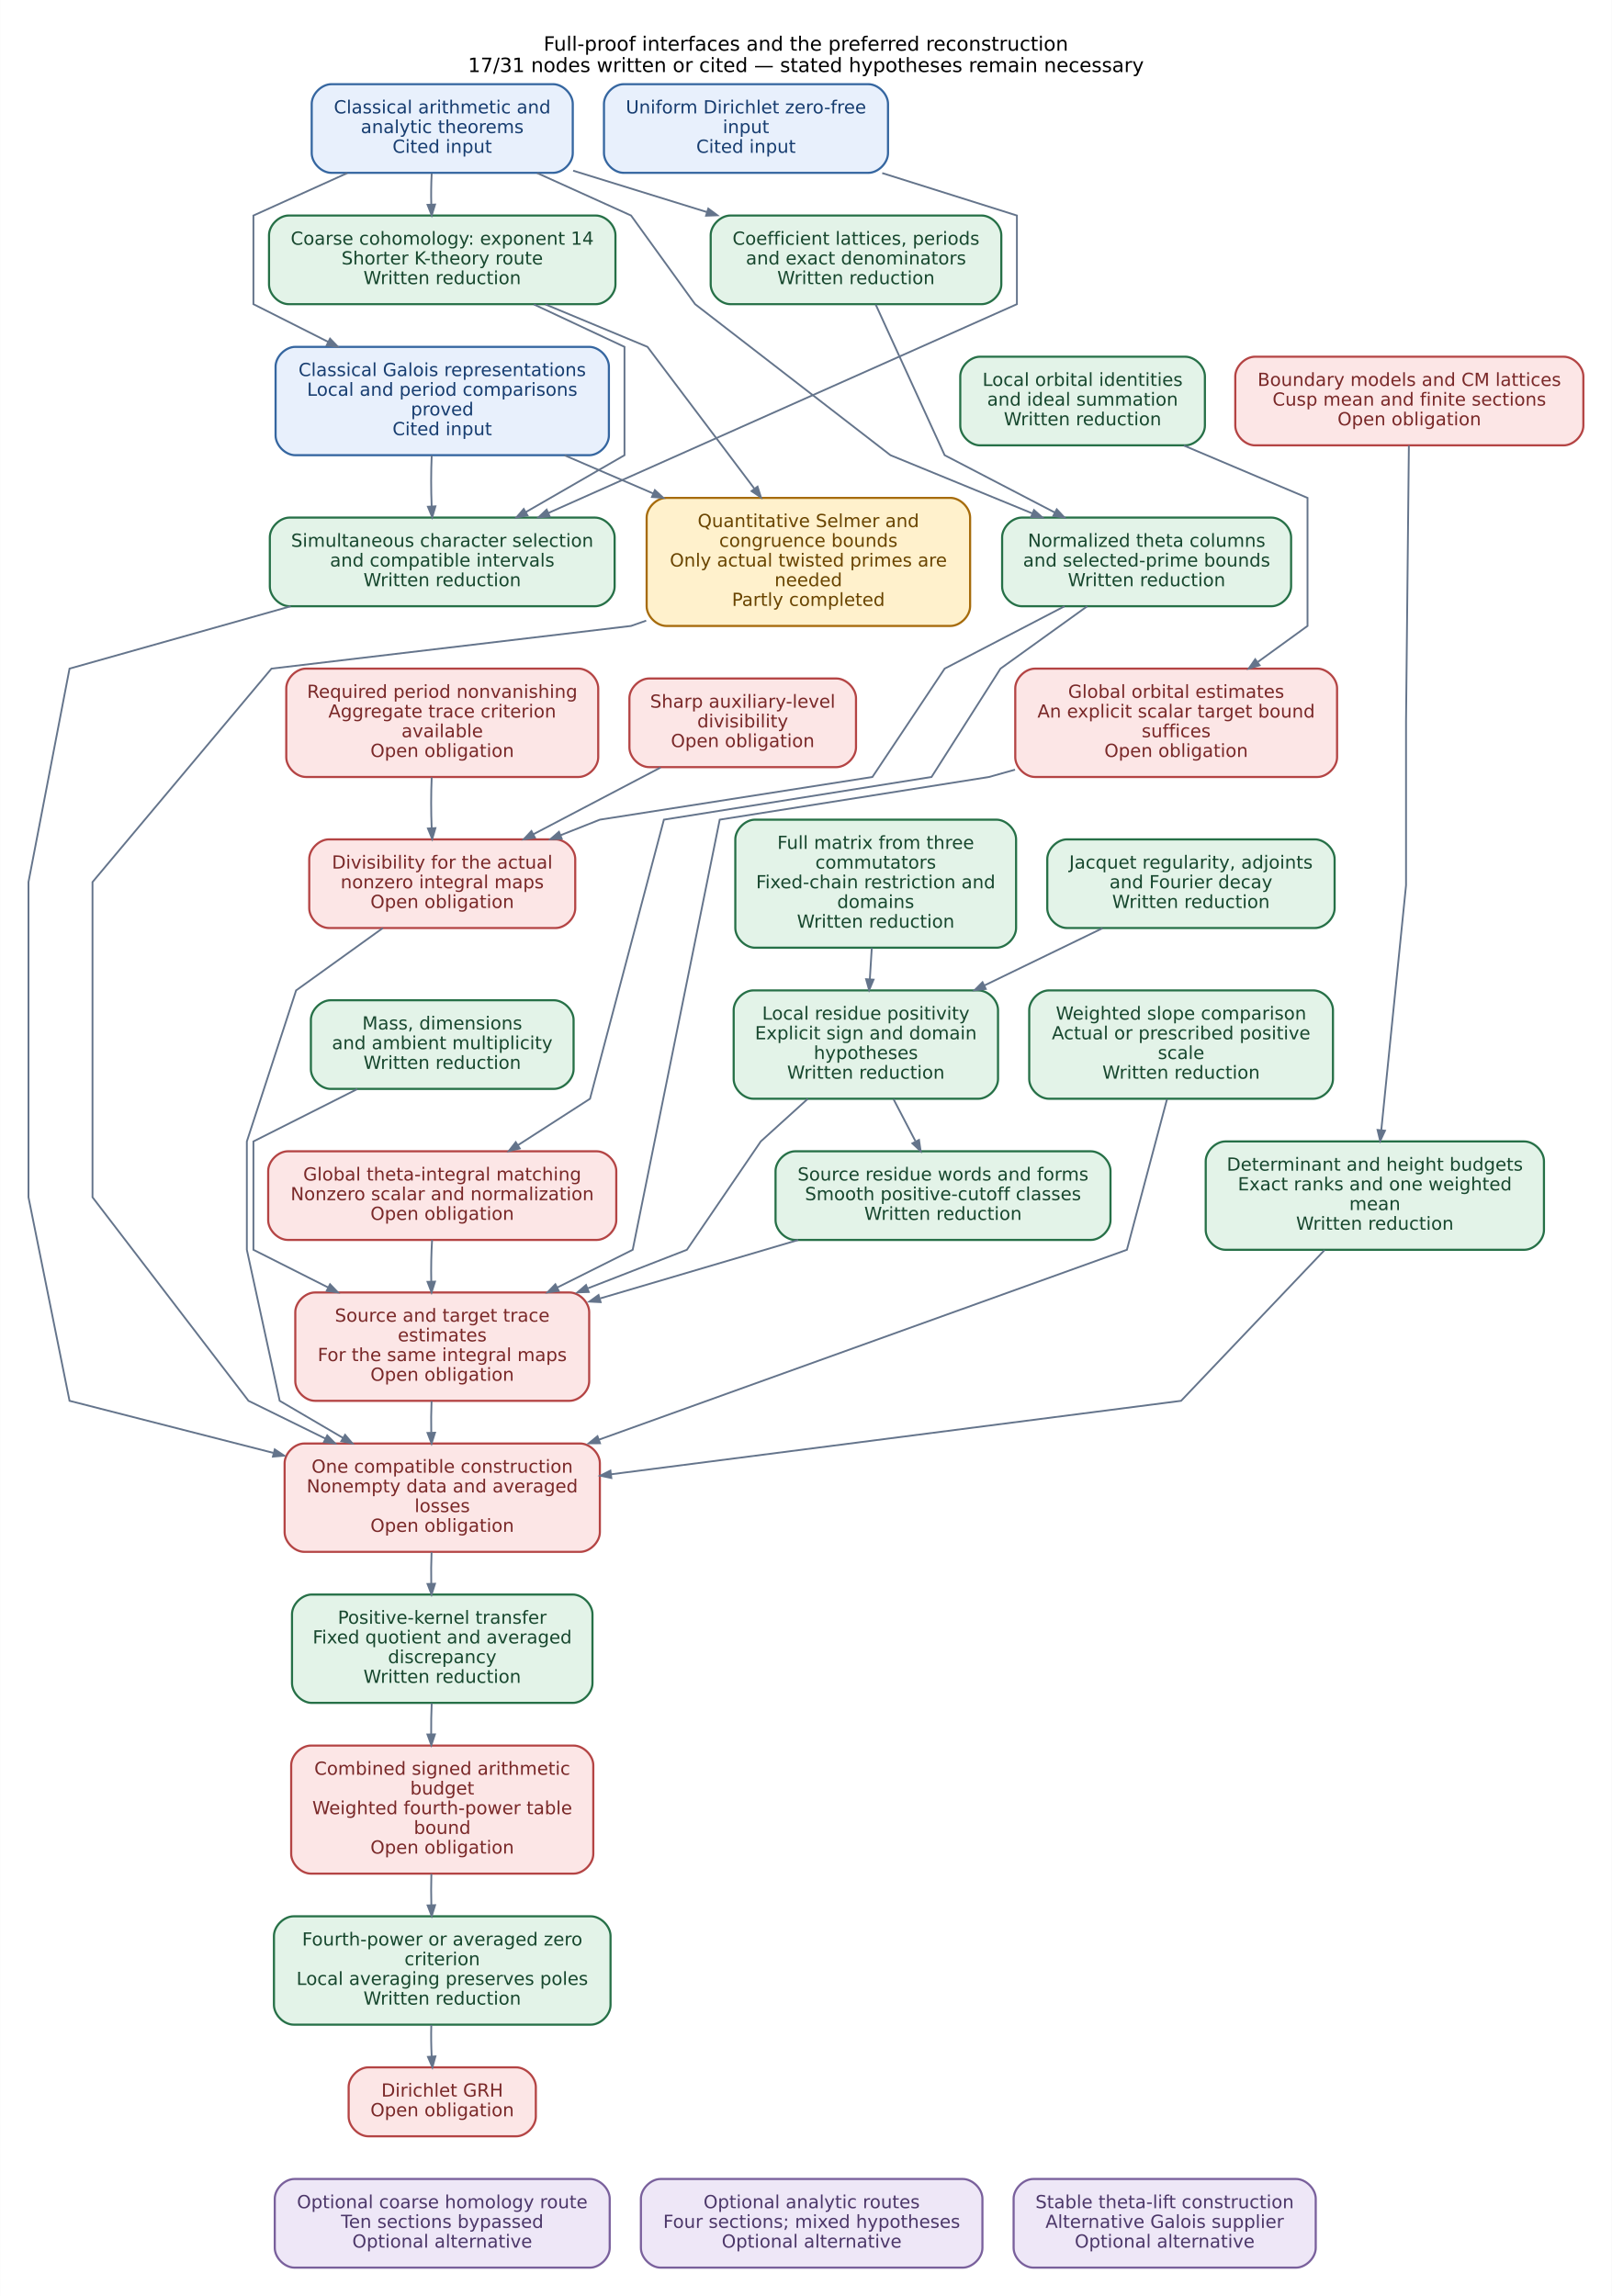
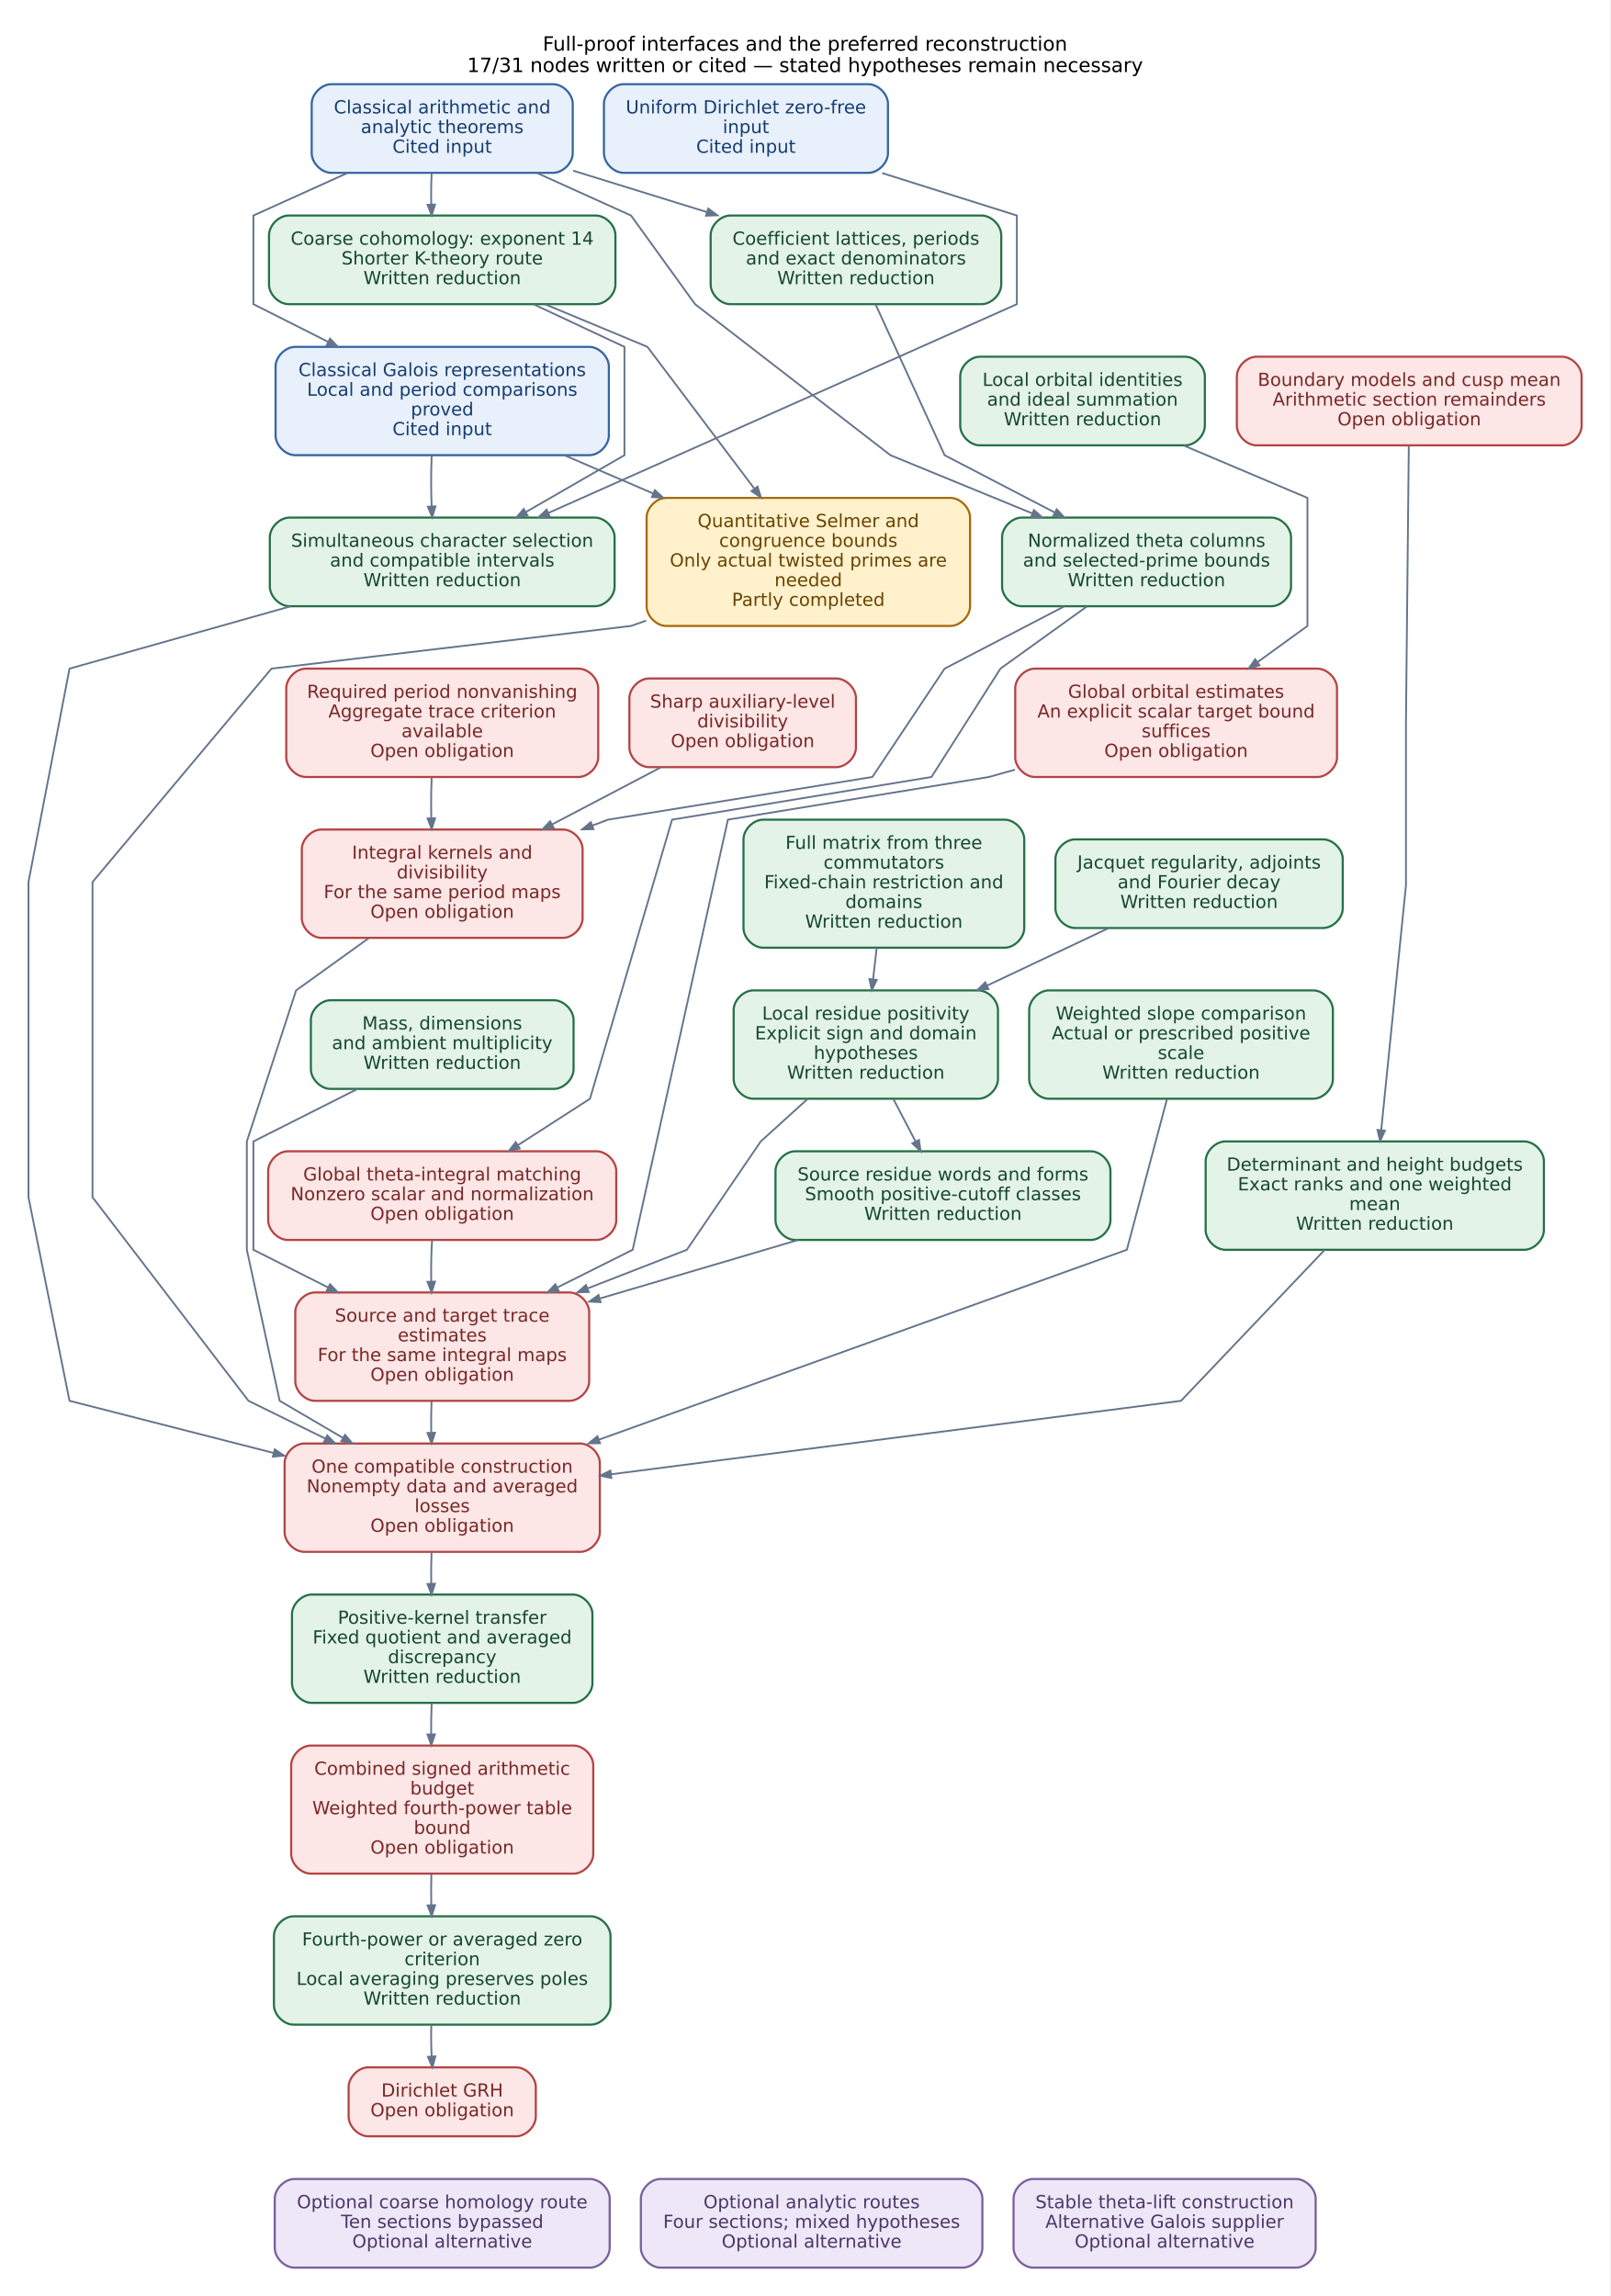
- <svg xmlns="http://www.w3.org/2000/svg" width="982pt" height="1399pt" viewBox="0.00 0.00 981.56 1398.56">
+ <svg xmlns="http://www.w3.org/2000/svg" width="981pt" height="1399pt" viewBox="0.00 0.00 980.56 1398.56">
  <g id="graph0" class="graph" transform="scale(1 1) rotate(0) translate(17.28 1381.28)">
-     <polygon fill="white" stroke="transparent" points="-17.28,17.28 -17.28,-1381.28 964.28,-1381.28 964.28,17.28 -17.28,17.28" />
-     <text text-anchor="middle" x="473.5" y="-1350.4" font-family="DejaVu Sans" font-size="12.00">Full-proof interfaces and the preferred reconstruction</text>
-     <text text-anchor="middle" x="473.5" y="-1337.4" font-family="DejaVu Sans" font-size="12.00">17/31 nodes written or cited — stated hypotheses remain necessary</text>
+     <polygon fill="white" stroke="transparent" points="-17.28,17.28 -17.28,-1381.28 963.28,-1381.28 963.28,17.28 -17.28,17.28" />
+     <text text-anchor="middle" x="473" y="-1350.4" font-family="DejaVu Sans" font-size="12.00">Full-proof interfaces and the preferred reconstruction</text>
+     <text text-anchor="middle" x="473" y="-1337.4" font-family="DejaVu Sans" font-size="12.00">17/31 nodes written or cited — stated hypotheses remain necessary</text>
    <g id="node1" class="node">
      <path fill="#e8f0fc" stroke="#3566a0" stroke-width="1.3" d="M511.5,-1330C511.5,-1330 362.5,-1330 362.5,-1330 356.5,-1330 350.5,-1324 350.5,-1318 350.5,-1318 350.5,-1288 350.5,-1288 350.5,-1282 356.5,-1276 362.5,-1276 362.5,-1276 511.5,-1276 511.5,-1276 517.5,-1276 523.5,-1282 523.5,-1288 523.5,-1288 523.5,-1318 523.5,-1318 523.5,-1324 517.5,-1330 511.5,-1330" />
      <text text-anchor="middle" x="437" y="-1312.2" font-family="DejaVu Sans" font-size="11.00" fill="#173d70">Uniform Dirichlet zero-free</text>
      <text text-anchor="middle" x="437" y="-1300.2" font-family="DejaVu Sans" font-size="11.00" fill="#173d70">input</text>
      <text text-anchor="middle" x="437" y="-1288.2" font-family="DejaVu Sans" font-size="11.00" fill="#173d70">Cited input</text>
    </g>
    <g id="node3" class="node">
      <path fill="#e3f3e8" stroke="#267047" stroke-width="1.3" d="M345,-1066C345,-1066 159,-1066 159,-1066 153,-1066 147,-1060 147,-1054 147,-1054 147,-1024 147,-1024 147,-1018 153,-1012 159,-1012 159,-1012 345,-1012 345,-1012 351,-1012 357,-1018 357,-1024 357,-1024 357,-1054 357,-1054 357,-1060 351,-1066 345,-1066" />
      <text text-anchor="middle" x="252" y="-1048.2" font-family="DejaVu Sans" font-size="11.00" fill="#17472e">Simultaneous character selection</text>
      <text text-anchor="middle" x="252" y="-1036.2" font-family="DejaVu Sans" font-size="11.00" fill="#17472e">and compatible intervals</text>
      <text text-anchor="middle" x="252" y="-1024.2" font-family="DejaVu Sans" font-size="11.00" fill="#17472e">Written reduction</text>
    </g>
    <g id="edge1" class="edge">
      <path fill="none" stroke="#64748b" stroke-width="1.1" d="M519.98,-1275.85C561.07,-1262.9 602,-1250 602,-1250 602,-1250 602,-1196 602,-1196 602,-1196 417.64,-1113.83 316.52,-1068.76" />
      <polygon fill="#64748b" stroke="#64748b" stroke-width="1.1" points="317.45,-1066.68 310.58,-1066.11 315.59,-1070.84 317.45,-1066.68" />
    </g>
    <g id="node2" class="node">
      <path fill="#e8f0fc" stroke="#3566a0" stroke-width="1.3" d="M319.5,-1330C319.5,-1330 184.5,-1330 184.5,-1330 178.5,-1330 172.5,-1324 172.5,-1318 172.5,-1318 172.5,-1288 172.5,-1288 172.5,-1282 178.5,-1276 184.5,-1276 184.5,-1276 319.5,-1276 319.5,-1276 325.5,-1276 331.5,-1282 331.5,-1288 331.5,-1288 331.5,-1318 331.5,-1318 331.5,-1324 325.5,-1330 319.5,-1330" />
      <text text-anchor="middle" x="252" y="-1312.2" font-family="DejaVu Sans" font-size="11.00" fill="#173d70">Classical arithmetic and</text>
      <text text-anchor="middle" x="252" y="-1300.2" font-family="DejaVu Sans" font-size="11.00" fill="#173d70">analytic theorems</text>
      <text text-anchor="middle" x="252" y="-1288.2" font-family="DejaVu Sans" font-size="11.00" fill="#173d70">Cited input</text>
    </g>
    <g id="node4" class="node">
      <path fill="#e3f3e8" stroke="#267047" stroke-width="1.3" d="M345.5,-1250C345.5,-1250 158.5,-1250 158.5,-1250 152.5,-1250 146.5,-1244 146.5,-1238 146.5,-1238 146.5,-1208 146.5,-1208 146.5,-1202 152.5,-1196 158.5,-1196 158.5,-1196 345.5,-1196 345.5,-1196 351.5,-1196 357.5,-1202 357.5,-1208 357.5,-1208 357.5,-1238 357.5,-1238 357.5,-1244 351.5,-1250 345.5,-1250" />
      <text text-anchor="middle" x="252" y="-1232.2" font-family="DejaVu Sans" font-size="11.00" fill="#17472e">Coarse cohomology: exponent 14</text>
      <text text-anchor="middle" x="252" y="-1220.2" font-family="DejaVu Sans" font-size="11.00" fill="#17472e">Shorter K-theory route</text>
      <text text-anchor="middle" x="252" y="-1208.2" font-family="DejaVu Sans" font-size="11.00" fill="#17472e">Written reduction</text>
    </g>
    <g id="edge2" class="edge">
      <path fill="none" stroke="#64748b" stroke-width="1.1" d="M245.57,-1275.59C245.25,-1269.56 245.17,-1263.07 245.33,-1256.8" />
      <polygon fill="#64748b" stroke="#64748b" stroke-width="1.1" points="247.61,-1256.7 245.59,-1250.12 243.06,-1256.52 247.61,-1256.7" />
    </g>
    <g id="node6" class="node">
      <path fill="#e3f3e8" stroke="#267047" stroke-width="1.3" d="M580.5,-1250C580.5,-1250 427.5,-1250 427.5,-1250 421.5,-1250 415.5,-1244 415.5,-1238 415.5,-1238 415.5,-1208 415.5,-1208 415.5,-1202 421.5,-1196 427.5,-1196 427.5,-1196 580.5,-1196 580.5,-1196 586.5,-1196 592.5,-1202 592.5,-1208 592.5,-1208 592.5,-1238 592.5,-1238 592.5,-1244 586.5,-1250 580.5,-1250" />
      <text text-anchor="middle" x="504" y="-1232.2" font-family="DejaVu Sans" font-size="11.00" fill="#17472e">Coefficient lattices, periods</text>
      <text text-anchor="middle" x="504" y="-1220.2" font-family="DejaVu Sans" font-size="11.00" fill="#17472e">and exact denominators</text>
      <text text-anchor="middle" x="504" y="-1208.2" font-family="DejaVu Sans" font-size="11.00" fill="#17472e">Written reduction</text>
    </g>
    <g id="edge5" class="edge">
      <path fill="none" stroke="#64748b" stroke-width="1.1" d="M331.73,-1277.32C357.63,-1269.3 386.56,-1260.35 413.2,-1252.1" />
      <polygon fill="#64748b" stroke="#64748b" stroke-width="1.1" points="414.03,-1254.23 419.56,-1250.14 412.68,-1249.88 414.03,-1254.23" />
    </g>
    <g id="node7" class="node">
      <path fill="#e3f3e8" stroke="#267047" stroke-width="1.3" d="M757,-1066C757,-1066 605,-1066 605,-1066 599,-1066 593,-1060 593,-1054 593,-1054 593,-1024 593,-1024 593,-1018 599,-1012 605,-1012 605,-1012 757,-1012 757,-1012 763,-1012 769,-1018 769,-1024 769,-1024 769,-1054 769,-1054 769,-1060 763,-1066 757,-1066" />
      <text text-anchor="middle" x="681" y="-1048.2" font-family="DejaVu Sans" font-size="11.00" fill="#17472e">Normalized theta columns</text>
      <text text-anchor="middle" x="681" y="-1036.2" font-family="DejaVu Sans" font-size="11.00" fill="#17472e">and selected-prime bounds</text>
      <text text-anchor="middle" x="681" y="-1024.2" font-family="DejaVu Sans" font-size="11.00" fill="#17472e">Written reduction</text>
    </g>
    <g id="edge6" class="edge">
      <path fill="none" stroke="#64748b" stroke-width="1.1" d="M309.84,-1275.85C338.47,-1262.9 367,-1250 367,-1250 367,-1250 406,-1196 406,-1196 406,-1196 525,-1104 525,-1104 525,-1104 569.84,-1085.6 611.44,-1068.54" />
      <polygon fill="#64748b" stroke="#64748b" stroke-width="1.1" points="612.4,-1070.6 617.55,-1066.03 610.67,-1066.39 612.4,-1070.6" />
    </g>
    <g id="node25" class="node">
      <path fill="#e8f0fc" stroke="#3566a0" stroke-width="1.3" d="M341.5,-1170C341.5,-1170 162.5,-1170 162.5,-1170 156.5,-1170 150.5,-1164 150.5,-1158 150.5,-1158 150.5,-1116 150.5,-1116 150.5,-1110 156.5,-1104 162.5,-1104 162.5,-1104 341.5,-1104 341.5,-1104 347.5,-1104 353.5,-1110 353.5,-1116 353.5,-1116 353.5,-1158 353.5,-1158 353.5,-1164 347.5,-1170 341.5,-1170" />
      <text text-anchor="middle" x="252" y="-1152.2" font-family="DejaVu Sans" font-size="11.00" fill="#173d70">Classical Galois representations</text>
      <text text-anchor="middle" x="252" y="-1140.2" font-family="DejaVu Sans" font-size="11.00" fill="#173d70">Local and period comparisons</text>
      <text text-anchor="middle" x="252" y="-1128.2" font-family="DejaVu Sans" font-size="11.00" fill="#173d70">proved</text>
      <text text-anchor="middle" x="252" y="-1116.2" font-family="DejaVu Sans" font-size="11.00" fill="#173d70">Cited input</text>
    </g>
    <g id="edge34" class="edge">
      <path fill="none" stroke="#64748b" stroke-width="1.1" d="M194.16,-1275.85C165.53,-1262.9 137,-1250 137,-1250 137,-1250 137,-1196 137,-1196 137,-1196 158.3,-1185.26 182.56,-1173.02" />
      <polygon fill="#64748b" stroke="#64748b" stroke-width="1.1" points="183.67,-1175.01 188.45,-1170.05 181.62,-1170.95 183.67,-1175.01" />
    </g>
    <g id="node5" class="node">
      <path fill="#fff1cc" stroke="#a66b0b" stroke-width="1.3" d="M561.5,-1078C561.5,-1078 388.5,-1078 388.5,-1078 382.5,-1078 376.5,-1072 376.5,-1066 376.5,-1066 376.5,-1012 376.5,-1012 376.5,-1006 382.5,-1000 388.5,-1000 388.5,-1000 561.5,-1000 561.5,-1000 567.5,-1000 573.5,-1006 573.5,-1012 573.5,-1012 573.5,-1066 573.5,-1066 573.5,-1072 567.5,-1078 561.5,-1078" />
      <text text-anchor="middle" x="475" y="-1060.2" font-family="DejaVu Sans" font-size="11.00" fill="#694400">Quantitative Selmer and</text>
      <text text-anchor="middle" x="475" y="-1048.2" font-family="DejaVu Sans" font-size="11.00" fill="#694400">congruence bounds</text>
      <text text-anchor="middle" x="475" y="-1036.2" font-family="DejaVu Sans" font-size="11.00" fill="#694400">Only actual twisted primes are</text>
      <text text-anchor="middle" x="475" y="-1024.2" font-family="DejaVu Sans" font-size="11.00" fill="#694400">needed</text>
      <text text-anchor="middle" x="475" y="-1012.2" font-family="DejaVu Sans" font-size="11.00" fill="#694400">Partly completed</text>
    </g>
    <g id="node8" class="node">
      <path fill="#fce6e6" stroke="#b44444" stroke-width="1.3" d="M335,-974C335,-974 169,-974 169,-974 163,-974 157,-968 157,-962 157,-962 157,-920 157,-920 157,-914 163,-908 169,-908 169,-908 335,-908 335,-908 341,-908 347,-914 347,-920 347,-920 347,-962 347,-962 347,-968 341,-974 335,-974" />
      <text text-anchor="middle" x="252" y="-956.2" font-family="DejaVu Sans" font-size="11.00" fill="#792828">Required period nonvanishing</text>
      <text text-anchor="middle" x="252" y="-944.2" font-family="DejaVu Sans" font-size="11.00" fill="#792828">Aggregate trace criterion</text>
      <text text-anchor="middle" x="252" y="-932.2" font-family="DejaVu Sans" font-size="11.00" fill="#792828">available</text>
      <text text-anchor="middle" x="252" y="-920.2" font-family="DejaVu Sans" font-size="11.00" fill="#792828">Open obligation</text>
    </g>
    <g id="node19" class="node">
      <path fill="#fce6e6" stroke="#b44444" stroke-width="1.3" d="M336,-502C336,-502 168,-502 168,-502 162,-502 156,-496 156,-490 156,-490 156,-448 156,-448 156,-442 162,-436 168,-436 168,-436 336,-436 336,-436 342,-436 348,-442 348,-448 348,-448 348,-490 348,-490 348,-496 342,-502 336,-502" />
      <text text-anchor="middle" x="252" y="-484.2" font-family="DejaVu Sans" font-size="11.00" fill="#792828">One compatible construction</text>
      <text text-anchor="middle" x="252" y="-472.2" font-family="DejaVu Sans" font-size="11.00" fill="#792828">Nonempty data and averaged</text>
      <text text-anchor="middle" x="252" y="-460.2" font-family="DejaVu Sans" font-size="11.00" fill="#792828">losses</text>
      <text text-anchor="middle" x="252" y="-448.2" font-family="DejaVu Sans" font-size="11.00" fill="#792828">Open obligation</text>
    </g>
    <g id="edge17" class="edge">
      <path fill="none" stroke="#64748b" stroke-width="1.1" d="M159.67,-1011.97C96.82,-994.25 25,-974 25,-974 25,-974 0,-844 0,-844 0,-844 0,-844 0,-652 0,-652 25,-528 25,-528 25,-528 89.11,-511.62 149.18,-496.27" />
      <polygon fill="#64748b" stroke="#64748b" stroke-width="1.1" points="150,-498.41 155.73,-494.6 148.87,-494 150,-498.41" />
    </g>
    <g id="edge3" class="edge">
      <path fill="none" stroke="#64748b" stroke-width="1.1" d="M307.83,-1195.85C335.47,-1182.9 363,-1170 363,-1170 363,-1170 363,-1104 363,-1104 363,-1104 332.13,-1086.2 302.95,-1069.38" />
      <polygon fill="#64748b" stroke="#64748b" stroke-width="1.1" points="303.92,-1067.31 297.15,-1066.03 301.64,-1071.25 303.92,-1067.31" />
    </g>
    <g id="edge4" class="edge">
      <path fill="none" stroke="#64748b" stroke-width="1.1" d="M314.87,-1195.85C345.99,-1182.9 377,-1170 377,-1170 377,-1170 413.54,-1121.53 441.99,-1083.79" />
      <polygon fill="#64748b" stroke="#64748b" stroke-width="1.1" points="444.03,-1084.86 446.13,-1078.3 440.4,-1082.12 444.03,-1084.86" />
    </g>
    <g id="edge18" class="edge">
      <path fill="none" stroke="#64748b" stroke-width="1.1" d="M376.21,-1003.24C370.49,-1001.23 367,-1000 367,-1000 367,-1000 148,-974 148,-974 148,-974 39,-844 39,-844 39,-844 39,-844 39,-652 39,-652 134,-528 134,-528 134,-528 155.85,-517.26 180.75,-505.02" />
      <polygon fill="#64748b" stroke="#64748b" stroke-width="1.1" points="181.96,-506.96 186.79,-502.05 179.95,-502.88 181.96,-506.96" />
    </g>
    <g id="edge7" class="edge">
      <path fill="none" stroke="#64748b" stroke-width="1.1" d="M515.98,-1195.81C531.89,-1161.05 558,-1104 558,-1104 558,-1104 592.49,-1086.05 624.94,-1069.17" />
      <polygon fill="#64748b" stroke="#64748b" stroke-width="1.1" points="626.26,-1071.05 630.97,-1066.03 624.15,-1067.01 626.26,-1071.05" />
    </g>
    <g id="node10" class="node">
-       <path fill="#fce6e6" stroke="#b44444" stroke-width="1.3" d="M321,-870C321,-870 183,-870 183,-870 177,-870 171,-864 171,-858 171,-858 171,-828 171,-828 171,-822 177,-816 183,-816 183,-816 321,-816 321,-816 327,-816 333,-822 333,-828 333,-828 333,-858 333,-858 333,-864 327,-870 321,-870" />
-       <text text-anchor="middle" x="252" y="-852.2" font-family="DejaVu Sans" font-size="11.00" fill="#792828">Divisibility for the actual</text>
-       <text text-anchor="middle" x="252" y="-840.2" font-family="DejaVu Sans" font-size="11.00" fill="#792828">nonzero integral maps</text>
-       <text text-anchor="middle" x="252" y="-828.2" font-family="DejaVu Sans" font-size="11.00" fill="#792828">Open obligation</text>
+       <path fill="#fce6e6" stroke="#b44444" stroke-width="1.3" d="M325.5,-876C325.5,-876 178.5,-876 178.5,-876 172.5,-876 166.5,-870 166.5,-864 166.5,-864 166.5,-822 166.5,-822 166.5,-816 172.5,-810 178.5,-810 178.5,-810 325.5,-810 325.5,-810 331.5,-810 337.5,-816 337.5,-822 337.5,-822 337.5,-864 337.5,-864 337.5,-870 331.5,-876 325.5,-876" />
+       <text text-anchor="middle" x="252" y="-858.2" font-family="DejaVu Sans" font-size="11.00" fill="#792828">Integral kernels and</text>
+       <text text-anchor="middle" x="252" y="-846.2" font-family="DejaVu Sans" font-size="11.00" fill="#792828">divisibility</text>
+       <text text-anchor="middle" x="252" y="-834.2" font-family="DejaVu Sans" font-size="11.00" fill="#792828">For the same period maps</text>
+       <text text-anchor="middle" x="252" y="-822.2" font-family="DejaVu Sans" font-size="11.00" fill="#792828">Open obligation</text>
    </g>
    <g id="edge8" class="edge">
-       <path fill="none" stroke="#64748b" stroke-width="1.1" d="M630.97,-1011.97C596.92,-994.25 558,-974 558,-974 558,-974 514,-908 514,-908 514,-908 348,-882 348,-882 348,-882 337.77,-877.95 323.99,-872.5" />
-       <polygon fill="#64748b" stroke="#64748b" stroke-width="1.1" points="324.77,-870.36 317.89,-870.08 323.09,-874.59 324.77,-870.36" />
+       <path fill="none" stroke="#64748b" stroke-width="1.1" d="M630.97,-1011.97C596.92,-994.25 558,-974 558,-974 558,-974 514,-908 514,-908 514,-908 353,-882 353,-882 353,-882 349.3,-880.61 343.32,-878.36" />
+       <polygon fill="#64748b" stroke="#64748b" stroke-width="1.1" points="344.1,-876.22 337.22,-876.06 342.5,-880.48 344.1,-876.22" />
    </g>
    <g id="node27" class="node">
      <path fill="#fce6e6" stroke="#b44444" stroke-width="1.3" d="M346,-680C346,-680 158,-680 158,-680 152,-680 146,-674 146,-668 146,-668 146,-638 146,-638 146,-632 152,-626 158,-626 158,-626 346,-626 346,-626 352,-626 358,-632 358,-638 358,-638 358,-668 358,-668 358,-674 352,-680 346,-680" />
      <text text-anchor="middle" x="252" y="-662.2" font-family="DejaVu Sans" font-size="11.00" fill="#792828">Global theta-integral matching</text>
      <text text-anchor="middle" x="252" y="-650.2" font-family="DejaVu Sans" font-size="11.00" fill="#792828">Nonzero scalar and normalization</text>
      <text text-anchor="middle" x="252" y="-638.2" font-family="DejaVu Sans" font-size="11.00" fill="#792828">Open obligation</text>
    </g>
    <g id="edge26" class="edge">
-       <path fill="none" stroke="#64748b" stroke-width="1.1" d="M644.8,-1011.97C620.16,-994.25 592,-974 592,-974 592,-974 550,-908 550,-908 550,-908 387,-882 387,-882 387,-882 342,-712 342,-712 342,-712 320.25,-697.99 298.14,-683.74" />
+       <path fill="none" stroke="#64748b" stroke-width="1.1" d="M644.8,-1011.97C620.16,-994.25 592,-974 592,-974 592,-974 550,-908 550,-908 550,-908 392,-882 392,-882 392,-882 342,-712 342,-712 342,-712 320.25,-697.99 298.14,-683.74" />
      <polygon fill="#64748b" stroke="#64748b" stroke-width="1.1" points="299.22,-681.72 292.52,-680.12 296.76,-685.55 299.22,-681.72" />
    </g>
    <g id="node9" class="node">
      <path fill="#fce6e6" stroke="#b44444" stroke-width="1.3" d="M492,-968C492,-968 378,-968 378,-968 372,-968 366,-962 366,-956 366,-956 366,-926 366,-926 366,-920 372,-914 378,-914 378,-914 492,-914 492,-914 498,-914 504,-920 504,-926 504,-926 504,-956 504,-956 504,-962 498,-968 492,-968" />
      <text text-anchor="middle" x="435" y="-950.2" font-family="DejaVu Sans" font-size="11.00" fill="#792828">Sharp auxiliary-level</text>
      <text text-anchor="middle" x="435" y="-938.2" font-family="DejaVu Sans" font-size="11.00" fill="#792828">divisibility</text>
      <text text-anchor="middle" x="435" y="-926.2" font-family="DejaVu Sans" font-size="11.00" fill="#792828">Open obligation</text>
    </g>
    <g id="edge9" class="edge">
-       <path fill="none" stroke="#64748b" stroke-width="1.1" d="M245.58,-907.77C245.15,-897.85 245.14,-886.93 245.55,-876.97" />
-       <polygon fill="#64748b" stroke="#64748b" stroke-width="1.1" points="247.84,-876.86 245.91,-870.25 243.29,-876.62 247.84,-876.86" />
+       <path fill="none" stroke="#64748b" stroke-width="1.1" d="M245.58,-907.77C245.24,-899.85 245.16,-891.29 245.35,-883.09" />
+       <polygon fill="#64748b" stroke="#64748b" stroke-width="1.1" points="247.64,-882.88 245.58,-876.31 243.09,-882.73 247.64,-882.88" />
    </g>
    <g id="edge10" class="edge">
-       <path fill="none" stroke="#64748b" stroke-width="1.1" d="M384.99,-913.77C360.99,-901.18 332.15,-886.05 307.48,-873.1" />
-       <polygon fill="#64748b" stroke="#64748b" stroke-width="1.1" points="308.44,-871.04 301.63,-870.03 306.33,-875.07 308.44,-871.04" />
+       <path fill="none" stroke="#64748b" stroke-width="1.1" d="M384.99,-913.77C364.59,-903.07 340.7,-890.53 318.84,-879.06" />
+       <polygon fill="#64748b" stroke="#64748b" stroke-width="1.1" points="319.84,-877.02 313.03,-876.02 317.73,-881.05 319.84,-877.02" />
    </g>
    <g id="node12" class="node">
      <path fill="#fce6e6" stroke="#b44444" stroke-width="1.3" d="M785,-974C785,-974 613,-974 613,-974 607,-974 601,-968 601,-962 601,-962 601,-920 601,-920 601,-914 607,-908 613,-908 613,-908 785,-908 785,-908 791,-908 797,-914 797,-920 797,-920 797,-962 797,-962 797,-968 791,-974 785,-974" />
      <text text-anchor="middle" x="699" y="-956.2" font-family="DejaVu Sans" font-size="11.00" fill="#792828">Global orbital estimates</text>
      <text text-anchor="middle" x="699" y="-944.2" font-family="DejaVu Sans" font-size="11.00" fill="#792828">An explicit scalar target bound</text>
      <text text-anchor="middle" x="699" y="-932.2" font-family="DejaVu Sans" font-size="11.00" fill="#792828">suffices</text>
      <text text-anchor="middle" x="699" y="-920.2" font-family="DejaVu Sans" font-size="11.00" fill="#792828">Open obligation</text>
    </g>
    <g id="node13" class="node">
      <path fill="#e3f3e8" stroke="#267047" stroke-width="1.3" d="M320,-772C320,-772 184,-772 184,-772 178,-772 172,-766 172,-760 172,-760 172,-730 172,-730 172,-724 178,-718 184,-718 184,-718 320,-718 320,-718 326,-718 332,-724 332,-730 332,-730 332,-760 332,-760 332,-766 326,-772 320,-772" />
      <text text-anchor="middle" x="252" y="-754.2" font-family="DejaVu Sans" font-size="11.00" fill="#17472e">Mass, dimensions</text>
      <text text-anchor="middle" x="252" y="-742.2" font-family="DejaVu Sans" font-size="11.00" fill="#17472e">and ambient multiplicity</text>
      <text text-anchor="middle" x="252" y="-730.2" font-family="DejaVu Sans" font-size="11.00" fill="#17472e">Written reduction</text>
    </g>
    <g id="node14" class="node">
-       <path fill="#e3f3e8" stroke="#267047" stroke-width="1.3" d="M589.5,-882C589.5,-882 442.5,-882 442.5,-882 436.5,-882 430.5,-876 430.5,-870 430.5,-870 430.5,-816 430.5,-816 430.5,-810 436.5,-804 442.5,-804 442.5,-804 589.5,-804 589.5,-804 595.5,-804 601.5,-810 601.5,-816 601.5,-816 601.5,-870 601.5,-870 601.5,-876 595.5,-882 589.5,-882" />
-       <text text-anchor="middle" x="516" y="-864.2" font-family="DejaVu Sans" font-size="11.00" fill="#17472e">Full matrix from three</text>
-       <text text-anchor="middle" x="516" y="-852.2" font-family="DejaVu Sans" font-size="11.00" fill="#17472e">commutators</text>
-       <text text-anchor="middle" x="516" y="-840.2" font-family="DejaVu Sans" font-size="11.00" fill="#17472e">Fixed-chain restriction and</text>
-       <text text-anchor="middle" x="516" y="-828.2" font-family="DejaVu Sans" font-size="11.00" fill="#17472e">domains</text>
-       <text text-anchor="middle" x="516" y="-816.2" font-family="DejaVu Sans" font-size="11.00" fill="#17472e">Written reduction</text>
+       <path fill="#e3f3e8" stroke="#267047" stroke-width="1.3" d="M594.5,-882C594.5,-882 447.5,-882 447.5,-882 441.5,-882 435.5,-876 435.5,-870 435.5,-870 435.5,-816 435.5,-816 435.5,-810 441.5,-804 447.5,-804 447.5,-804 594.5,-804 594.5,-804 600.5,-804 606.5,-810 606.5,-816 606.5,-816 606.5,-870 606.5,-870 606.5,-876 600.5,-882 594.5,-882" />
+       <text text-anchor="middle" x="521" y="-864.2" font-family="DejaVu Sans" font-size="11.00" fill="#17472e">Full matrix from three</text>
+       <text text-anchor="middle" x="521" y="-852.2" font-family="DejaVu Sans" font-size="11.00" fill="#17472e">commutators</text>
+       <text text-anchor="middle" x="521" y="-840.2" font-family="DejaVu Sans" font-size="11.00" fill="#17472e">Fixed-chain restriction and</text>
+       <text text-anchor="middle" x="521" y="-828.2" font-family="DejaVu Sans" font-size="11.00" fill="#17472e">domains</text>
+       <text text-anchor="middle" x="521" y="-816.2" font-family="DejaVu Sans" font-size="11.00" fill="#17472e">Written reduction</text>
    </g>
    <g id="edge19" class="edge">
-       <path fill="none" stroke="#64748b" stroke-width="1.1" d="M215.8,-815.97C191.16,-798.25 163,-778 163,-778 163,-778 133,-686 133,-686 133,-686 133,-620 133,-620 133,-620 153,-528 153,-528 153,-528 170.87,-517.53 191.43,-505.48" />
+       <path fill="none" stroke="#64748b" stroke-width="1.1" d="M207.24,-809.81C185.08,-793.88 163,-778 163,-778 163,-778 133,-686 133,-686 133,-686 133,-620 133,-620 133,-620 153,-528 153,-528 153,-528 170.87,-517.53 191.43,-505.48" />
      <polygon fill="#64748b" stroke="#64748b" stroke-width="1.1" points="192.83,-507.3 197.29,-502.05 190.53,-503.38 192.83,-507.3" />
    </g>
    <g id="node11" class="node">
      <path fill="#e3f3e8" stroke="#267047" stroke-width="1.3" d="M704.5,-1164C704.5,-1164 579.5,-1164 579.5,-1164 573.5,-1164 567.5,-1158 567.5,-1152 567.5,-1152 567.5,-1122 567.5,-1122 567.5,-1116 573.5,-1110 579.5,-1110 579.5,-1110 704.5,-1110 704.5,-1110 710.5,-1110 716.5,-1116 716.5,-1122 716.5,-1122 716.5,-1152 716.5,-1152 716.5,-1158 710.5,-1164 704.5,-1164" />
      <text text-anchor="middle" x="642" y="-1146.2" font-family="DejaVu Sans" font-size="11.00" fill="#17472e">Local orbital identities</text>
      <text text-anchor="middle" x="642" y="-1134.2" font-family="DejaVu Sans" font-size="11.00" fill="#17472e">and ideal summation</text>
      <text text-anchor="middle" x="642" y="-1122.2" font-family="DejaVu Sans" font-size="11.00" fill="#17472e">Written reduction</text>
    </g>
    <g id="edge11" class="edge">
      <path fill="none" stroke="#64748b" stroke-width="1.1" d="M703.69,-1109.88C740.05,-1094.49 779,-1078 779,-1078 779,-1078 779,-1000 779,-1000 779,-1000 765.05,-989.88 748.79,-978.1" />
      <polygon fill="#64748b" stroke="#64748b" stroke-width="1.1" points="749.81,-976.03 743.21,-974.05 747.14,-979.71 749.81,-976.03" />
    </g>
    <g id="node28" class="node">
-       <path fill="#fce6e6" stroke="#b44444" stroke-width="1.3" d="M935,-1164C935,-1164 747,-1164 747,-1164 741,-1164 735,-1158 735,-1152 735,-1152 735,-1122 735,-1122 735,-1116 741,-1110 747,-1110 747,-1110 935,-1110 935,-1110 941,-1110 947,-1116 947,-1122 947,-1122 947,-1152 947,-1152 947,-1158 941,-1164 935,-1164" />
-       <text text-anchor="middle" x="841" y="-1146.2" font-family="DejaVu Sans" font-size="11.00" fill="#792828">Boundary models and CM lattices</text>
-       <text text-anchor="middle" x="841" y="-1134.2" font-family="DejaVu Sans" font-size="11.00" fill="#792828">Cusp mean and finite sections</text>
+       <path fill="#fce6e6" stroke="#b44444" stroke-width="1.3" d="M934,-1164C934,-1164 748,-1164 748,-1164 742,-1164 736,-1158 736,-1152 736,-1152 736,-1122 736,-1122 736,-1116 742,-1110 748,-1110 748,-1110 934,-1110 934,-1110 940,-1110 946,-1116 946,-1122 946,-1122 946,-1152 946,-1152 946,-1158 940,-1164 934,-1164" />
+       <text text-anchor="middle" x="841" y="-1146.2" font-family="DejaVu Sans" font-size="11.00" fill="#792828">Boundary models and cusp mean</text>
+       <text text-anchor="middle" x="841" y="-1134.2" font-family="DejaVu Sans" font-size="11.00" fill="#792828">Arithmetic section remainders</text>
      <text text-anchor="middle" x="841" y="-1122.2" font-family="DejaVu Sans" font-size="11.00" fill="#792828">Open obligation</text>
    </g>
    <g id="node17" class="node">
      <path fill="#fce6e6" stroke="#b44444" stroke-width="1.3" d="M329.5,-594C329.5,-594 174.5,-594 174.5,-594 168.5,-594 162.5,-588 162.5,-582 162.5,-582 162.5,-540 162.5,-540 162.5,-534 168.5,-528 174.5,-528 174.5,-528 329.5,-528 329.5,-528 335.5,-528 341.5,-534 341.5,-540 341.5,-540 341.5,-582 341.5,-582 341.5,-588 335.5,-594 329.5,-594" />
      <text text-anchor="middle" x="252" y="-576.2" font-family="DejaVu Sans" font-size="11.00" fill="#792828">Source and target trace</text>
      <text text-anchor="middle" x="252" y="-564.2" font-family="DejaVu Sans" font-size="11.00" fill="#792828">estimates</text>
      <text text-anchor="middle" x="252" y="-552.2" font-family="DejaVu Sans" font-size="11.00" fill="#792828">For the same integral maps</text>
      <text text-anchor="middle" x="252" y="-540.2" font-family="DejaVu Sans" font-size="11.00" fill="#792828">Open obligation</text>
    </g>
    <g id="edge12" class="edge">
-       <path fill="none" stroke="#64748b" stroke-width="1.1" d="M600.85,-912.45C591.26,-909.76 585,-908 585,-908 585,-908 421,-882 421,-882 421,-882 368,-620 368,-620 368,-620 346.52,-609.26 322.04,-597.02" />
+       <path fill="none" stroke="#64748b" stroke-width="1.1" d="M600.85,-912.45C591.26,-909.76 585,-908 585,-908 585,-908 426,-882 426,-882 426,-882 368,-620 368,-620 368,-620 346.52,-609.26 322.04,-597.02" />
      <polygon fill="#64748b" stroke="#64748b" stroke-width="1.1" points="322.94,-594.93 316.11,-594.05 320.9,-599 322.94,-594.93" />
    </g>
    <g id="node16" class="node">
      <path fill="#e3f3e8" stroke="#267047" stroke-width="1.3" d="M578.5,-778C578.5,-778 441.5,-778 441.5,-778 435.5,-778 429.5,-772 429.5,-766 429.5,-766 429.5,-724 429.5,-724 429.5,-718 435.5,-712 441.5,-712 441.5,-712 578.5,-712 578.5,-712 584.5,-712 590.5,-718 590.5,-724 590.5,-724 590.5,-766 590.5,-766 590.5,-772 584.5,-778 578.5,-778" />
      <text text-anchor="middle" x="510" y="-760.2" font-family="DejaVu Sans" font-size="11.00" fill="#17472e">Local residue positivity</text>
      <text text-anchor="middle" x="510" y="-748.2" font-family="DejaVu Sans" font-size="11.00" fill="#17472e">Explicit sign and domain</text>
      <text text-anchor="middle" x="510" y="-736.2" font-family="DejaVu Sans" font-size="11.00" fill="#17472e">hypotheses</text>
      <text text-anchor="middle" x="510" y="-724.2" font-family="DejaVu Sans" font-size="11.00" fill="#17472e">Written reduction</text>
    </g>
    <g id="edge13" class="edge">
      <path fill="none" stroke="#64748b" stroke-width="1.1" d="M200.22,-717.88C169.7,-702.49 137,-686 137,-686 137,-686 137,-620 137,-620 137,-620 158.3,-609.26 182.56,-597.02" />
      <polygon fill="#64748b" stroke="#64748b" stroke-width="1.1" points="183.67,-599.01 188.45,-594.05 181.62,-594.95 183.67,-599.01" />
    </g>
    <g id="node15" class="node">
-       <path fill="#e3f3e8" stroke="#267047" stroke-width="1.3" d="M783.5,-870C783.5,-870 632.5,-870 632.5,-870 626.5,-870 620.5,-864 620.5,-858 620.5,-858 620.5,-828 620.5,-828 620.5,-822 626.5,-816 632.5,-816 632.5,-816 783.5,-816 783.5,-816 789.5,-816 795.5,-822 795.5,-828 795.5,-828 795.5,-858 795.5,-858 795.5,-864 789.5,-870 783.5,-870" />
-       <text text-anchor="middle" x="708" y="-852.2" font-family="DejaVu Sans" font-size="11.00" fill="#17472e">Jacquet regularity, adjoints</text>
-       <text text-anchor="middle" x="708" y="-840.2" font-family="DejaVu Sans" font-size="11.00" fill="#17472e">and Fourier decay</text>
-       <text text-anchor="middle" x="708" y="-828.2" font-family="DejaVu Sans" font-size="11.00" fill="#17472e">Written reduction</text>
+       <path fill="#e3f3e8" stroke="#267047" stroke-width="1.3" d="M788.5,-870C788.5,-870 637.5,-870 637.5,-870 631.5,-870 625.5,-864 625.5,-858 625.5,-858 625.5,-828 625.5,-828 625.5,-822 631.5,-816 637.5,-816 637.5,-816 788.5,-816 788.5,-816 794.5,-816 800.5,-822 800.5,-828 800.5,-828 800.5,-858 800.5,-858 800.5,-864 794.5,-870 788.5,-870" />
+       <text text-anchor="middle" x="713" y="-852.2" font-family="DejaVu Sans" font-size="11.00" fill="#17472e">Jacquet regularity, adjoints</text>
+       <text text-anchor="middle" x="713" y="-840.2" font-family="DejaVu Sans" font-size="11.00" fill="#17472e">and Fourier decay</text>
+       <text text-anchor="middle" x="713" y="-828.2" font-family="DejaVu Sans" font-size="11.00" fill="#17472e">Written reduction</text>
    </g>
    <g id="edge14" class="edge">
-       <path fill="none" stroke="#64748b" stroke-width="1.1" d="M513.61,-803.78C513.22,-797.56 512.82,-791.11 512.43,-784.88" />
-       <polygon fill="#64748b" stroke="#64748b" stroke-width="1.1" points="514.69,-784.56 512.01,-778.21 510.15,-784.84 514.69,-784.56" />
+       <path fill="none" stroke="#64748b" stroke-width="1.1" d="M516.62,-803.78C515.91,-797.56 515.17,-791.11 514.45,-784.88" />
+       <polygon fill="#64748b" stroke="#64748b" stroke-width="1.1" points="516.69,-784.41 513.69,-778.21 512.17,-784.93 516.69,-784.41" />
    </g>
    <g id="edge15" class="edge">
-       <path fill="none" stroke="#64748b" stroke-width="1.1" d="M654.16,-815.89C631.99,-805.15 605.97,-792.53 582.19,-781" />
-       <polygon fill="#64748b" stroke="#64748b" stroke-width="1.1" points="583.04,-778.88 576.2,-778.1 581.05,-782.98 583.04,-778.88" />
+       <path fill="none" stroke="#64748b" stroke-width="1.1" d="M657.8,-815.89C635.07,-805.15 608.4,-792.53 584.01,-781" />
+       <polygon fill="#64748b" stroke="#64748b" stroke-width="1.1" points="584.72,-778.82 577.87,-778.1 582.77,-782.93 584.72,-778.82" />
    </g>
    <g id="edge16" class="edge">
      <path fill="none" stroke="#64748b" stroke-width="1.1" d="M474.63,-711.95C459.83,-698.53 446,-686 446,-686 446,-686 401,-620 401,-620 401,-620 372.7,-608.98 340.77,-596.56" />
      <polygon fill="#64748b" stroke="#64748b" stroke-width="1.1" points="341.23,-594.29 334.34,-594.05 339.58,-598.53 341.23,-594.29" />
    </g>
    <g id="node18" class="node">
      <path fill="#e3f3e8" stroke="#267047" stroke-width="1.3" d="M782.5,-778C782.5,-778 621.5,-778 621.5,-778 615.5,-778 609.5,-772 609.5,-766 609.5,-766 609.5,-724 609.5,-724 609.5,-718 615.5,-712 621.5,-712 621.5,-712 782.5,-712 782.5,-712 788.5,-712 794.5,-718 794.5,-724 794.5,-724 794.5,-766 794.5,-766 794.5,-772 788.5,-778 782.5,-778" />
      <text text-anchor="middle" x="702" y="-760.2" font-family="DejaVu Sans" font-size="11.00" fill="#17472e">Weighted slope comparison</text>
      <text text-anchor="middle" x="702" y="-748.2" font-family="DejaVu Sans" font-size="11.00" fill="#17472e">Actual or prescribed positive</text>
      <text text-anchor="middle" x="702" y="-736.2" font-family="DejaVu Sans" font-size="11.00" fill="#17472e">scale</text>
      <text text-anchor="middle" x="702" y="-724.2" font-family="DejaVu Sans" font-size="11.00" fill="#17472e">Written reduction</text>
    </g>
    <g id="node29" class="node">
      <path fill="#e3f3e8" stroke="#267047" stroke-width="1.3" d="M647,-680C647,-680 467,-680 467,-680 461,-680 455,-674 455,-668 455,-668 455,-638 455,-638 455,-632 461,-626 467,-626 467,-626 647,-626 647,-626 653,-626 659,-632 659,-638 659,-638 659,-668 659,-668 659,-674 653,-680 647,-680" />
      <text text-anchor="middle" x="557" y="-662.2" font-family="DejaVu Sans" font-size="11.00" fill="#17472e">Source residue words and forms</text>
      <text text-anchor="middle" x="557" y="-650.2" font-family="DejaVu Sans" font-size="11.00" fill="#17472e">Smooth positive-cutoff classes</text>
      <text text-anchor="middle" x="557" y="-638.2" font-family="DejaVu Sans" font-size="11.00" fill="#17472e">Written reduction</text>
    </g>
    <g id="edge28" class="edge">
      <path fill="none" stroke="#64748b" stroke-width="1.1" d="M526.84,-711.76C531.16,-703.48 535.81,-694.57 540.14,-686.29" />
      <polygon fill="#64748b" stroke="#64748b" stroke-width="1.1" points="542.38,-686.92 543.37,-680.1 538.34,-684.81 542.38,-686.92" />
    </g>
    <g id="edge20" class="edge">
      <path fill="none" stroke="#64748b" stroke-width="1.1" d="M245.5,-527.76C245.25,-521.61 245.19,-515.12 245.31,-508.79" />
      <polygon fill="#64748b" stroke="#64748b" stroke-width="1.1" points="247.59,-508.58 245.51,-502.01 243.04,-508.44 247.59,-508.58" />
    </g>
    <g id="edge21" class="edge">
      <path fill="none" stroke="#64748b" stroke-width="1.1" d="M693.42,-711.74C683.64,-675 669,-620 669,-620 669,-620 470.46,-548.58 347.37,-504.31" />
      <polygon fill="#64748b" stroke="#64748b" stroke-width="1.1" points="348.09,-502.15 341.2,-502.09 346.55,-506.43 348.09,-502.15" />
    </g>
    <g id="node31" class="node">
      <path fill="#e3f3e8" stroke="#267047" stroke-width="1.3" d="M331.5,-410C331.5,-410 172.5,-410 172.5,-410 166.5,-410 160.5,-404 160.5,-398 160.5,-398 160.5,-356 160.5,-356 160.5,-350 166.5,-344 172.5,-344 172.5,-344 331.5,-344 331.5,-344 337.5,-344 343.5,-350 343.5,-356 343.5,-356 343.5,-398 343.5,-398 343.5,-404 337.5,-410 331.5,-410" />
      <text text-anchor="middle" x="252" y="-392.2" font-family="DejaVu Sans" font-size="11.00" fill="#17472e">Positive-kernel transfer</text>
      <text text-anchor="middle" x="252" y="-380.2" font-family="DejaVu Sans" font-size="11.00" fill="#17472e">Fixed quotient and averaged</text>
      <text text-anchor="middle" x="252" y="-368.2" font-family="DejaVu Sans" font-size="11.00" fill="#17472e">discrepancy</text>
      <text text-anchor="middle" x="252" y="-356.2" font-family="DejaVu Sans" font-size="11.00" fill="#17472e">Written reduction</text>
    </g>
    <g id="edge32" class="edge">
      <path fill="none" stroke="#64748b" stroke-width="1.1" d="M245.5,-435.76C245.25,-429.61 245.19,-423.12 245.31,-416.79" />
      <polygon fill="#64748b" stroke="#64748b" stroke-width="1.1" points="247.59,-416.58 245.51,-410.01 243.04,-416.44 247.59,-416.58" />
    </g>
    <g id="node20" class="node">
      <path fill="#fce6e6" stroke="#b44444" stroke-width="1.3" d="M332,-318C332,-318 172,-318 172,-318 166,-318 160,-312 160,-306 160,-306 160,-252 160,-252 160,-246 166,-240 172,-240 172,-240 332,-240 332,-240 338,-240 344,-246 344,-252 344,-252 344,-306 344,-306 344,-312 338,-318 332,-318" />
      <text text-anchor="middle" x="252" y="-300.2" font-family="DejaVu Sans" font-size="11.00" fill="#792828">Combined signed arithmetic</text>
      <text text-anchor="middle" x="252" y="-288.2" font-family="DejaVu Sans" font-size="11.00" fill="#792828">budget</text>
      <text text-anchor="middle" x="252" y="-276.2" font-family="DejaVu Sans" font-size="11.00" fill="#792828">Weighted fourth-power table</text>
      <text text-anchor="middle" x="252" y="-264.2" font-family="DejaVu Sans" font-size="11.00" fill="#792828">bound</text>
      <text text-anchor="middle" x="252" y="-252.2" font-family="DejaVu Sans" font-size="11.00" fill="#792828">Open obligation</text>
    </g>
    <g id="node21" class="node">
      <path fill="#e3f3e8" stroke="#267047" stroke-width="1.3" d="M342.5,-214C342.5,-214 161.5,-214 161.5,-214 155.5,-214 149.5,-208 149.5,-202 149.5,-202 149.5,-160 149.5,-160 149.5,-154 155.5,-148 161.5,-148 161.5,-148 342.5,-148 342.5,-148 348.5,-148 354.5,-154 354.5,-160 354.5,-160 354.5,-202 354.5,-202 354.5,-208 348.5,-214 342.5,-214" />
      <text text-anchor="middle" x="252" y="-196.2" font-family="DejaVu Sans" font-size="11.00" fill="#17472e">Fourth-power or averaged zero</text>
      <text text-anchor="middle" x="252" y="-184.2" font-family="DejaVu Sans" font-size="11.00" fill="#17472e">criterion</text>
      <text text-anchor="middle" x="252" y="-172.2" font-family="DejaVu Sans" font-size="11.00" fill="#17472e">Local averaging preserves poles</text>
      <text text-anchor="middle" x="252" y="-160.2" font-family="DejaVu Sans" font-size="11.00" fill="#17472e">Written reduction</text>
    </g>
    <g id="edge22" class="edge">
      <path fill="none" stroke="#64748b" stroke-width="1.1" d="M245.38,-239.78C245.21,-233.56 245.21,-227.11 245.36,-220.88" />
      <polygon fill="#64748b" stroke="#64748b" stroke-width="1.1" points="247.64,-220.79 245.59,-214.21 243.09,-220.63 247.64,-220.79" />
    </g>
    <g id="node22" class="node">
      <path fill="#fce6e6" stroke="#b44444" stroke-width="1.3" d="M297,-122C297,-122 207,-122 207,-122 201,-122 195,-116 195,-110 195,-110 195,-92 195,-92 195,-86 201,-80 207,-80 207,-80 297,-80 297,-80 303,-80 309,-86 309,-92 309,-92 309,-110 309,-110 309,-116 303,-122 297,-122" />
      <text text-anchor="middle" x="252" y="-104.2" font-family="DejaVu Sans" font-size="11.00" fill="#792828">Dirichlet GRH</text>
      <text text-anchor="middle" x="252" y="-92.2" font-family="DejaVu Sans" font-size="11.00" fill="#792828">Open obligation</text>
    </g>
    <g id="edge23" class="edge">
      <path fill="none" stroke="#64748b" stroke-width="1.1" d="M245.34,-147.82C245.17,-141.41 245.24,-134.75 245.57,-128.55" />
      <polygon fill="#64748b" stroke="#64748b" stroke-width="1.1" points="247.84,-128.69 246.02,-122.05 243.3,-128.38 247.84,-128.69" />
    </g>
    <g id="node23" class="node">
      <path fill="#eee7f7" stroke="#79609c" stroke-width="1.3" d="M342,-54C342,-54 162,-54 162,-54 156,-54 150,-48 150,-42 150,-42 150,-12 150,-12 150,-6 156,0 162,0 162,0 342,0 342,0 348,0 354,-6 354,-12 354,-12 354,-42 354,-42 354,-48 348,-54 342,-54" />
      <text text-anchor="middle" x="252" y="-36.2" font-family="DejaVu Sans" font-size="11.00" fill="#4c3769">Optional coarse homology route</text>
      <text text-anchor="middle" x="252" y="-24.2" font-family="DejaVu Sans" font-size="11.00" fill="#4c3769">Ten sections bypassed</text>
      <text text-anchor="middle" x="252" y="-12.2" font-family="DejaVu Sans" font-size="11.00" fill="#4c3769">Optional alternative</text>
    </g>
    <g id="node24" class="node">
      <path fill="#eee7f7" stroke="#79609c" stroke-width="1.3" d="M569,-54C569,-54 385,-54 385,-54 379,-54 373,-48 373,-42 373,-42 373,-12 373,-12 373,-6 379,0 385,0 385,0 569,0 569,0 575,0 581,-6 581,-12 581,-12 581,-42 581,-42 581,-48 575,-54 569,-54" />
      <text text-anchor="middle" x="477" y="-36.2" font-family="DejaVu Sans" font-size="11.00" fill="#4c3769">Optional analytic routes</text>
      <text text-anchor="middle" x="477" y="-24.2" font-family="DejaVu Sans" font-size="11.00" fill="#4c3769">Four sections; mixed hypotheses</text>
      <text text-anchor="middle" x="477" y="-12.2" font-family="DejaVu Sans" font-size="11.00" fill="#4c3769">Optional alternative</text>
    </g>
    <g id="node26" class="node">
      <path fill="#eee7f7" stroke="#79609c" stroke-width="1.3" d="M772,-54C772,-54 612,-54 612,-54 606,-54 600,-48 600,-42 600,-42 600,-12 600,-12 600,-6 606,0 612,0 612,0 772,0 772,0 778,0 784,-6 784,-12 784,-12 784,-42 784,-42 784,-48 778,-54 772,-54" />
      <text text-anchor="middle" x="692" y="-36.2" font-family="DejaVu Sans" font-size="11.00" fill="#4c3769">Stable theta-lift construction</text>
      <text text-anchor="middle" x="692" y="-24.2" font-family="DejaVu Sans" font-size="11.00" fill="#4c3769">Alternative Galois supplier</text>
      <text text-anchor="middle" x="692" y="-12.2" font-family="DejaVu Sans" font-size="11.00" fill="#4c3769">Optional alternative</text>
    </g>
    <g id="edge24" class="edge">
      <path fill="none" stroke="#64748b" stroke-width="1.1" d="M245.58,-1103.77C245.15,-1093.85 245.14,-1082.93 245.55,-1072.97" />
      <polygon fill="#64748b" stroke="#64748b" stroke-width="1.1" points="247.84,-1072.86 245.91,-1066.25 243.29,-1072.62 247.84,-1072.86" />
    </g>
    <g id="edge25" class="edge">
      <path fill="none" stroke="#64748b" stroke-width="1.1" d="M326.57,-1103.9C343.86,-1096.46 362.48,-1088.44 380.5,-1080.68" />
      <polygon fill="#64748b" stroke="#64748b" stroke-width="1.1" points="381.52,-1082.72 386.59,-1078.06 379.72,-1078.54 381.52,-1082.72" />
    </g>
    <g id="edge27" class="edge">
      <path fill="none" stroke="#64748b" stroke-width="1.1" d="M245.81,-625.97C245.32,-618.1 245.15,-609.29 245.31,-600.78" />
      <polygon fill="#64748b" stroke="#64748b" stroke-width="1.1" points="247.59,-600.61 245.5,-594.05 243.04,-600.48 247.59,-600.61" />
    </g>
    <g id="node30" class="node">
      <path fill="#e3f3e8" stroke="#267047" stroke-width="1.3" d="M911,-686C911,-686 729,-686 729,-686 723,-686 717,-680 717,-674 717,-674 717,-632 717,-632 717,-626 723,-620 729,-620 729,-620 911,-620 911,-620 917,-620 923,-626 923,-632 923,-632 923,-674 923,-674 923,-680 917,-686 911,-686" />
      <text text-anchor="middle" x="820" y="-668.2" font-family="DejaVu Sans" font-size="11.00" fill="#17472e">Determinant and height budgets</text>
      <text text-anchor="middle" x="820" y="-656.2" font-family="DejaVu Sans" font-size="11.00" fill="#17472e">Exact ranks and one weighted</text>
      <text text-anchor="middle" x="820" y="-644.2" font-family="DejaVu Sans" font-size="11.00" fill="#17472e">mean</text>
      <text text-anchor="middle" x="820" y="-632.2" font-family="DejaVu Sans" font-size="11.00" fill="#17472e">Written reduction</text>
    </g>
    <g id="edge30" class="edge">
      <path fill="none" stroke="#64748b" stroke-width="1.1" d="M840.73,-1109.84C840.18,-1056.88 839,-942 839,-942 839,-942 839,-942 839,-842 839,-842 829.49,-747.88 823.92,-692.83" />
      <polygon fill="#64748b" stroke="#64748b" stroke-width="1.1" points="826.18,-692.56 823.27,-686.32 821.66,-693.01 826.18,-692.56" />
    </g>
    <g id="edge29" class="edge">
      <path fill="none" stroke="#64748b" stroke-width="1.1" d="M468.78,-625.97C431.03,-614.83 386.84,-601.79 348.25,-590.4" />
      <polygon fill="#64748b" stroke="#64748b" stroke-width="1.1" points="348.48,-588.1 341.61,-588.44 347.2,-592.46 348.48,-588.1" />
    </g>
    <g id="edge31" class="edge">
      <path fill="none" stroke="#64748b" stroke-width="1.1" d="M789.3,-619.74C754.34,-583 702,-528 702,-528 702,-528 487.75,-500.39 354.92,-483.26" />
      <polygon fill="#64748b" stroke="#64748b" stroke-width="1.1" points="355,-480.98 348.26,-482.41 354.42,-485.49 355,-480.98" />
    </g>
    <g id="edge33" class="edge">
      <path fill="none" stroke="#64748b" stroke-width="1.1" d="M245.58,-343.77C245.32,-337.77 245.21,-331.4 245.26,-325.09" />
      <polygon fill="#64748b" stroke="#64748b" stroke-width="1.1" points="247.54,-324.84 245.37,-318.3 242.99,-324.76 247.54,-324.84" />
    </g>
  </g>
</svg>
